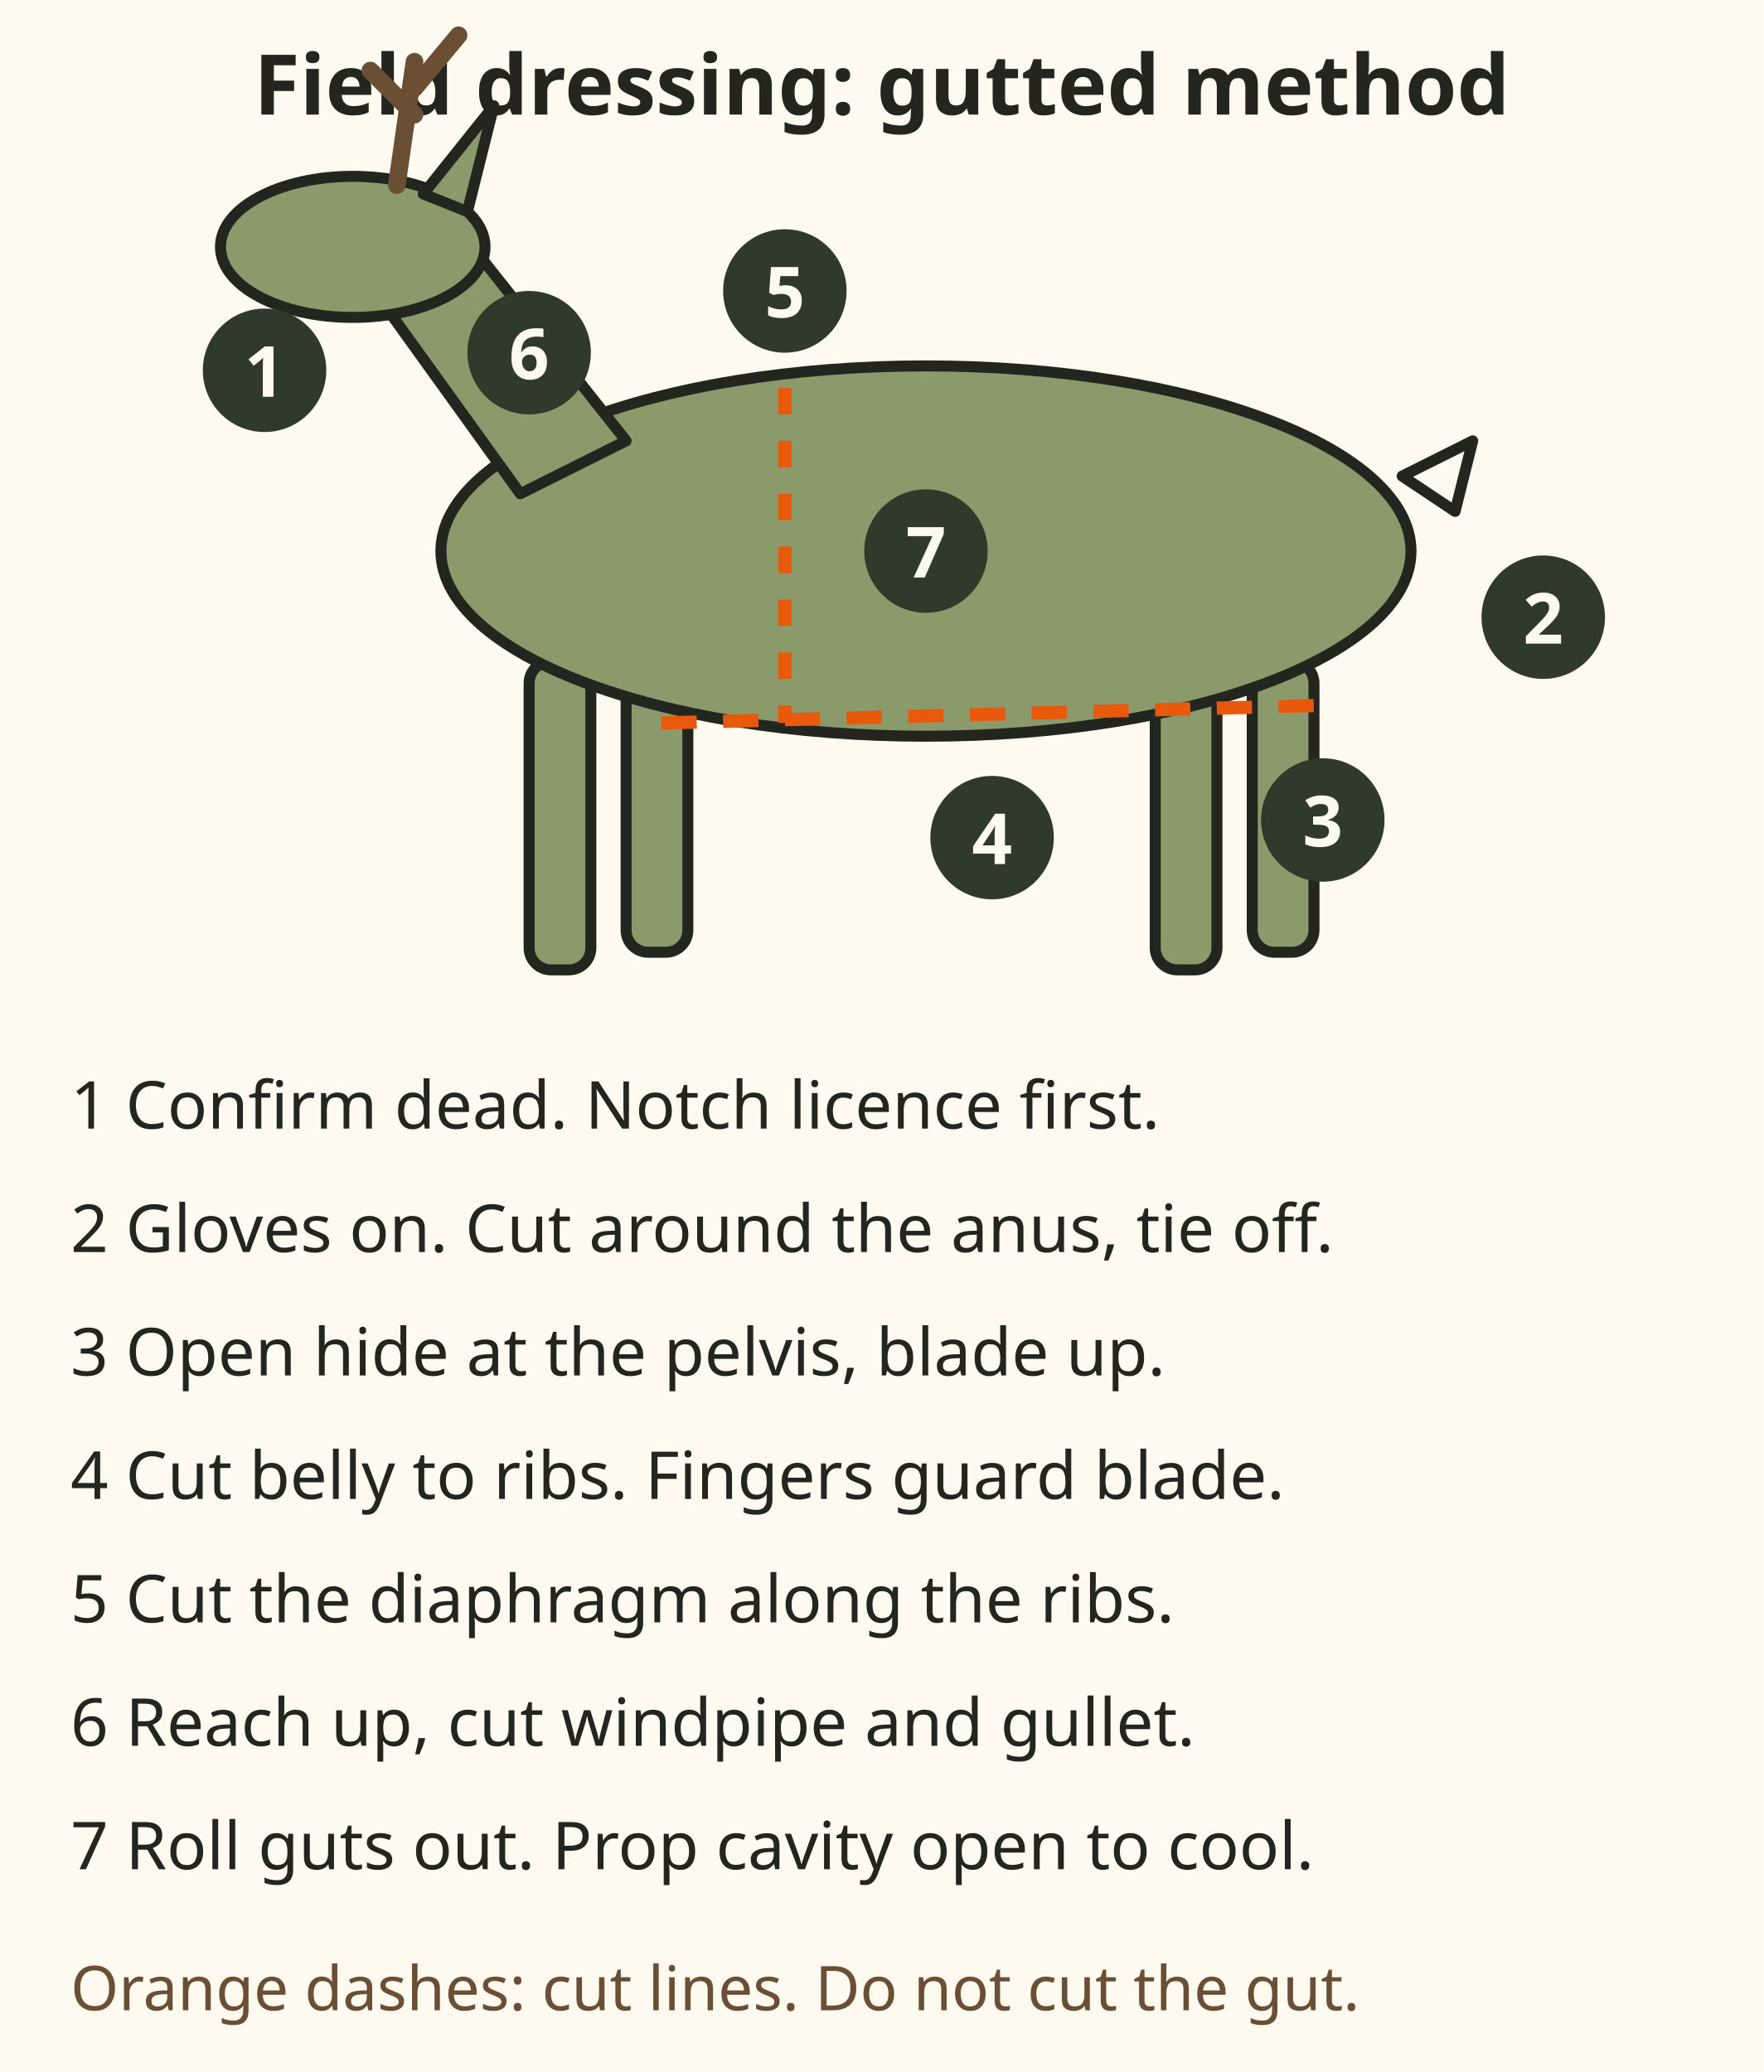
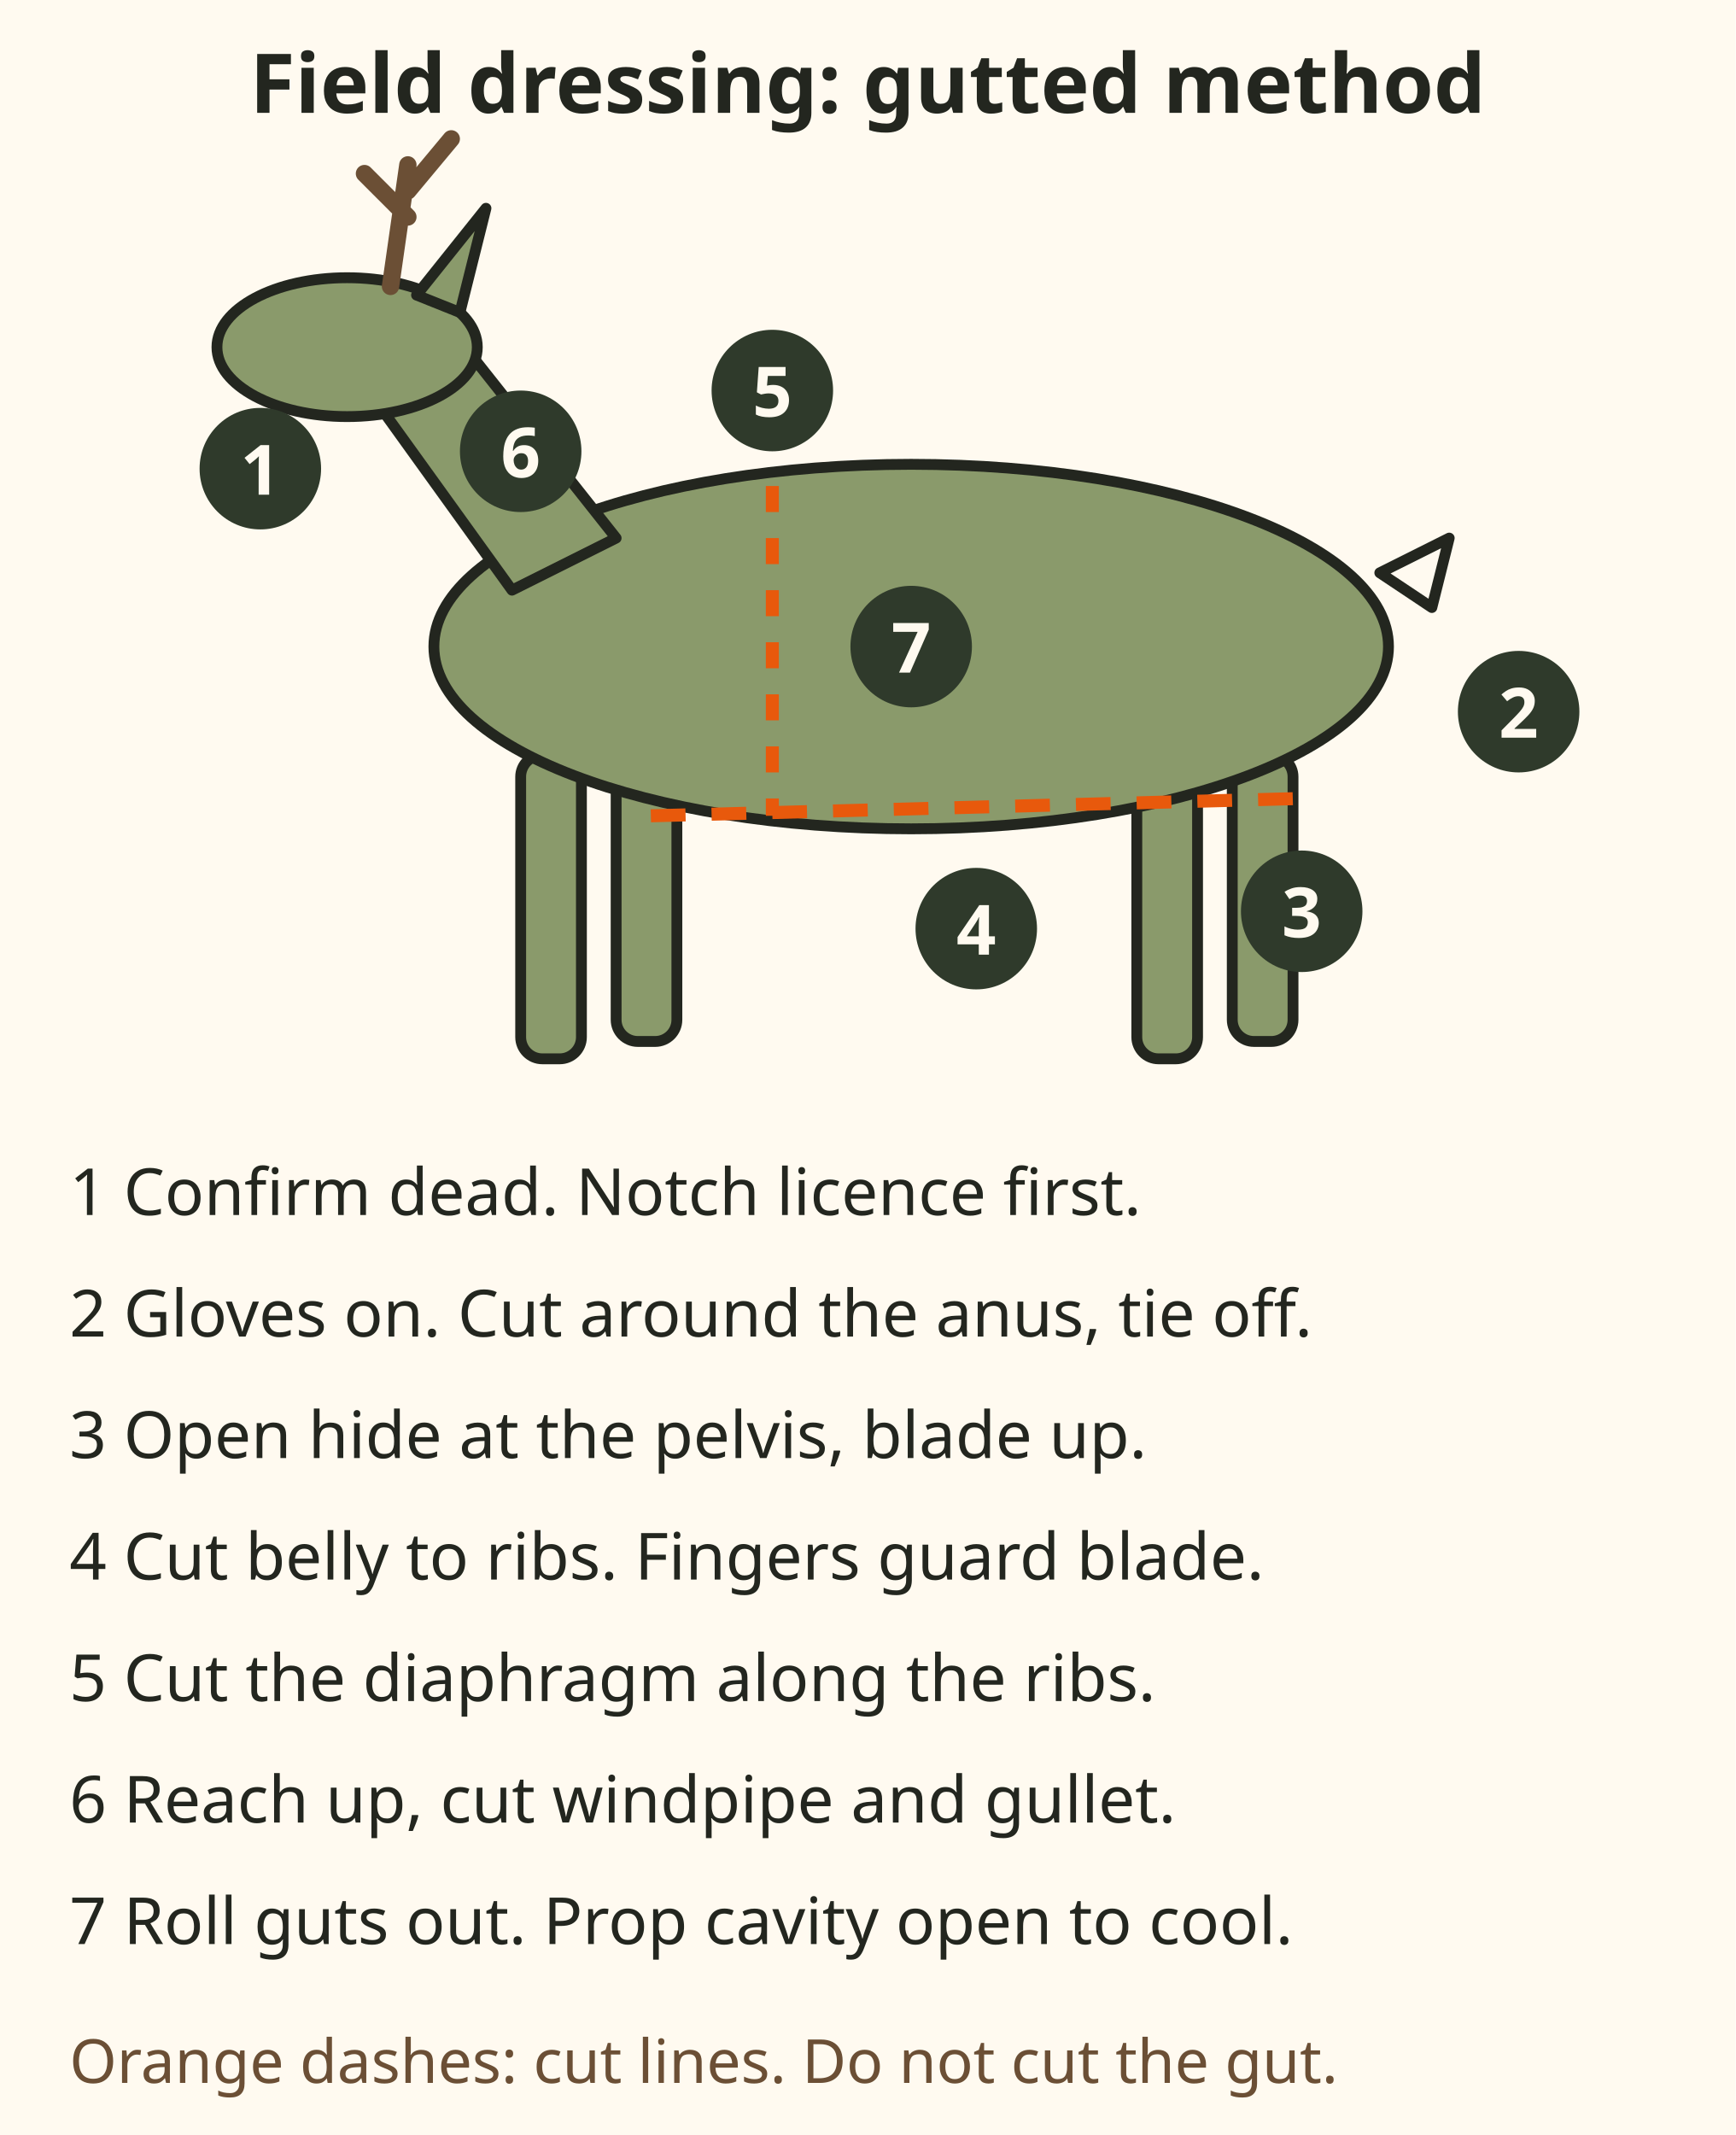
- <svg xmlns="http://www.w3.org/2000/svg" viewBox="0 0 400 470" font-family="sans-serif">
-   <rect x="0" y="0" width="400" height="470" fill="#fffaf0" />
+ <svg xmlns="http://www.w3.org/2000/svg" viewBox="0 0 400 492" font-family="sans-serif">
+   <rect x="0" y="0" width="400" height="492" fill="#fffaf0" />
  <text x="200" y="26" font-size="19" font-weight="bold" fill="#23261f" text-anchor="middle">Field dressing: gutted method</text>
-   <g stroke="#23261f" stroke-width="2.5" stroke-linejoin="round">
-     <rect x="120" y="150" width="14" height="70" rx="5" fill="#8a9a6b" />
-     <rect x="142" y="150" width="14" height="66" rx="5" fill="#8a9a6b" />
-     <rect x="262" y="150" width="14" height="70" rx="5" fill="#8a9a6b" />
-     <rect x="284" y="150" width="14" height="66" rx="5" fill="#8a9a6b" />
-     <ellipse cx="210" cy="125" rx="110" ry="42" fill="#8a9a6b" />
-     <path d="M118 112 L82 62 L104 52 L142 100 Z" fill="#8a9a6b" />
-     <ellipse cx="80" cy="56" rx="30" ry="16" fill="#8a9a6b" />
-     <path d="M96 44 L112 24 L106 48 Z" fill="#8a9a6b" />
-     <path d="M90 42 L94 14 M94 26 L84 16 M94 20 L104 8" fill="none" stroke="#6b4f35" stroke-width="4" stroke-linecap="round" />
-     <path d="M318 108 L334 100 L330 116 Z" fill="#fffaf0" />
+   <g transform="translate(0,24)">
+     <g stroke="#23261f" stroke-width="2.5" stroke-linejoin="round">
+       <rect x="120" y="150" width="14" height="70" rx="5" fill="#8a9a6b" />
+       <rect x="142" y="150" width="14" height="66" rx="5" fill="#8a9a6b" />
+       <rect x="262" y="150" width="14" height="70" rx="5" fill="#8a9a6b" />
+       <rect x="284" y="150" width="14" height="66" rx="5" fill="#8a9a6b" />
+       <ellipse cx="210" cy="125" rx="110" ry="42" fill="#8a9a6b" />
+       <path d="M118 112 L82 62 L104 52 L142 100 Z" fill="#8a9a6b" />
+       <ellipse cx="80" cy="56" rx="30" ry="16" fill="#8a9a6b" />
+       <path d="M96 44 L112 24 L106 48 Z" fill="#8a9a6b" />
+       <path d="M90 42 L94 14 M94 26 L84 16 M94 20 L104 8" fill="none" stroke="#6b4f35" stroke-width="4" stroke-linecap="round" />
+       <path d="M318 108 L334 100 L330 116 Z" fill="#fffaf0" />
+     </g>
+     <line x1="150" y1="164" x2="300" y2="160" stroke="#e8590c" stroke-width="3" stroke-dasharray="8 6" />
+     <line x1="178" y1="88" x2="178" y2="164" stroke="#e8590c" stroke-width="3" stroke-dasharray="6 6" />
+     <g font-size="16" font-weight="bold" text-anchor="middle">
+       <circle cx="60" cy="84" r="14" fill="#2f3a2b" />
+       <text x="60" y="90" fill="#fffaf0">1</text>
+       <circle cx="350" cy="140" r="14" fill="#2f3a2b" />
+       <text x="350" y="146" fill="#fffaf0">2</text>
+       <circle cx="300" cy="186" r="14" fill="#2f3a2b" />
+       <text x="300" y="192" fill="#fffaf0">3</text>
+       <circle cx="225" cy="190" r="14" fill="#2f3a2b" />
+       <text x="225" y="196" fill="#fffaf0">4</text>
+       <circle cx="178" cy="66" r="14" fill="#2f3a2b" />
+       <text x="178" y="72" fill="#fffaf0">5</text>
+       <circle cx="120" cy="80" r="14" fill="#2f3a2b" />
+       <text x="120" y="86" fill="#fffaf0">6</text>
+       <circle cx="210" cy="125" r="14" fill="#2f3a2b" />
+       <text x="210" y="131" fill="#fffaf0">7</text>
+     </g>
+     <g font-size="15" fill="#23261f">
+       <text x="16" y="256" fill="#23261f">1  Confirm dead. Notch licence first.</text>
+       <text x="16" y="284" fill="#23261f">2  Gloves on. Cut around the anus, tie off.</text>
+       <text x="16" y="312" fill="#23261f">3  Open hide at the pelvis, blade up.</text>
+       <text x="16" y="340" fill="#23261f">4  Cut belly to ribs. Fingers guard blade.</text>
+       <text x="16" y="368" fill="#23261f">5  Cut the diaphragm along the ribs.</text>
+       <text x="16" y="396" fill="#23261f">6  Reach up, cut windpipe and gullet.</text>
+       <text x="16" y="424" fill="#23261f">7  Roll guts out. Prop cavity open to cool.</text>
+     </g>
+     <text x="16" y="456" font-size="14" fill="#6b4f35">Orange dashes: cut lines. Do not cut the gut.</text>
  </g>
-   <line x1="150" y1="164" x2="300" y2="160" stroke="#e8590c" stroke-width="3" stroke-dasharray="8 6" />
-   <line x1="178" y1="88" x2="178" y2="164" stroke="#e8590c" stroke-width="3" stroke-dasharray="6 6" />
-   <g font-size="16" font-weight="bold" text-anchor="middle">
-     <circle cx="60" cy="84" r="14" fill="#2f3a2b" />
-     <text x="60" y="90" fill="#fffaf0">1</text>
-     <circle cx="350" cy="140" r="14" fill="#2f3a2b" />
-     <text x="350" y="146" fill="#fffaf0">2</text>
-     <circle cx="300" cy="186" r="14" fill="#2f3a2b" />
-     <text x="300" y="192" fill="#fffaf0">3</text>
-     <circle cx="225" cy="190" r="14" fill="#2f3a2b" />
-     <text x="225" y="196" fill="#fffaf0">4</text>
-     <circle cx="178" cy="66" r="14" fill="#2f3a2b" />
-     <text x="178" y="72" fill="#fffaf0">5</text>
-     <circle cx="120" cy="80" r="14" fill="#2f3a2b" />
-     <text x="120" y="86" fill="#fffaf0">6</text>
-     <circle cx="210" cy="125" r="14" fill="#2f3a2b" />
-     <text x="210" y="131" fill="#fffaf0">7</text>
-   </g>
-   <g font-size="15" fill="#23261f">
-     <text x="16" y="256" fill="#23261f">1  Confirm dead. Notch licence first.</text>
-     <text x="16" y="284" fill="#23261f">2  Gloves on. Cut around the anus, tie off.</text>
-     <text x="16" y="312" fill="#23261f">3  Open hide at the pelvis, blade up.</text>
-     <text x="16" y="340" fill="#23261f">4  Cut belly to ribs. Fingers guard blade.</text>
-     <text x="16" y="368" fill="#23261f">5  Cut the diaphragm along the ribs.</text>
-     <text x="16" y="396" fill="#23261f">6  Reach up, cut windpipe and gullet.</text>
-     <text x="16" y="424" fill="#23261f">7  Roll guts out. Prop cavity open to cool.</text>
-   </g>
-   <text x="16" y="456" font-size="14" fill="#6b4f35">Orange dashes: cut lines. Do not cut the gut.</text>
</svg>
